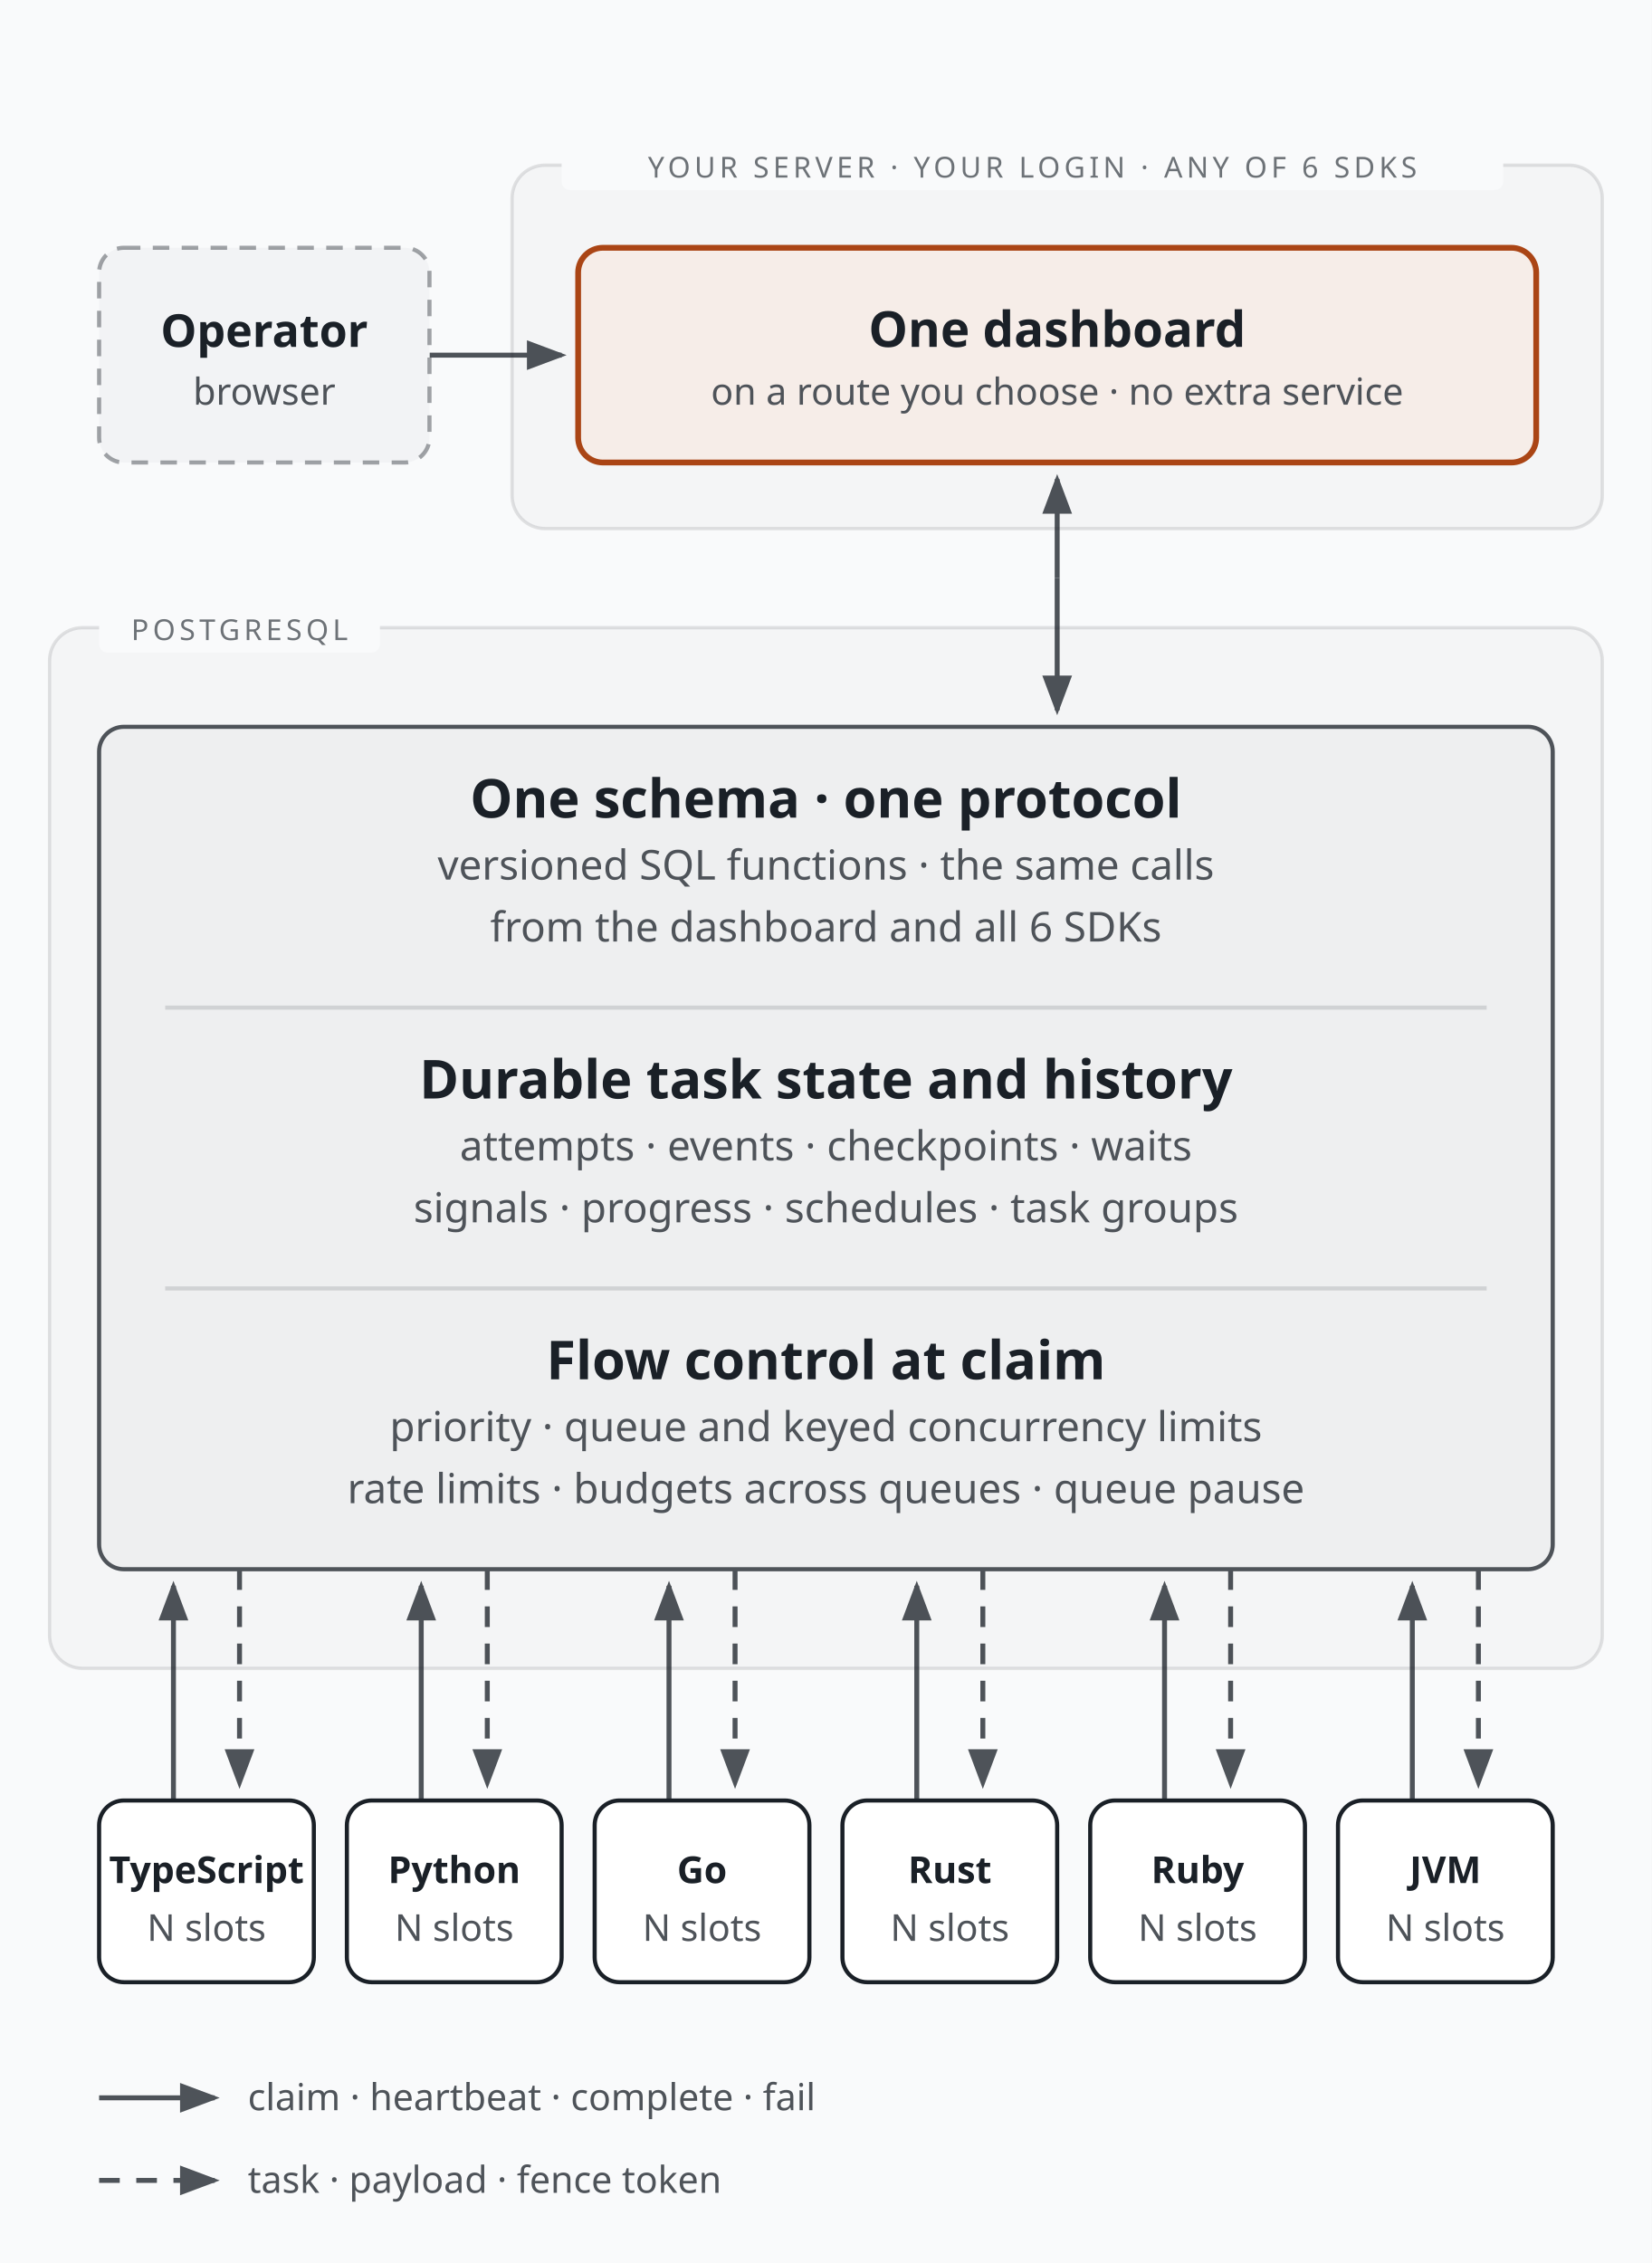
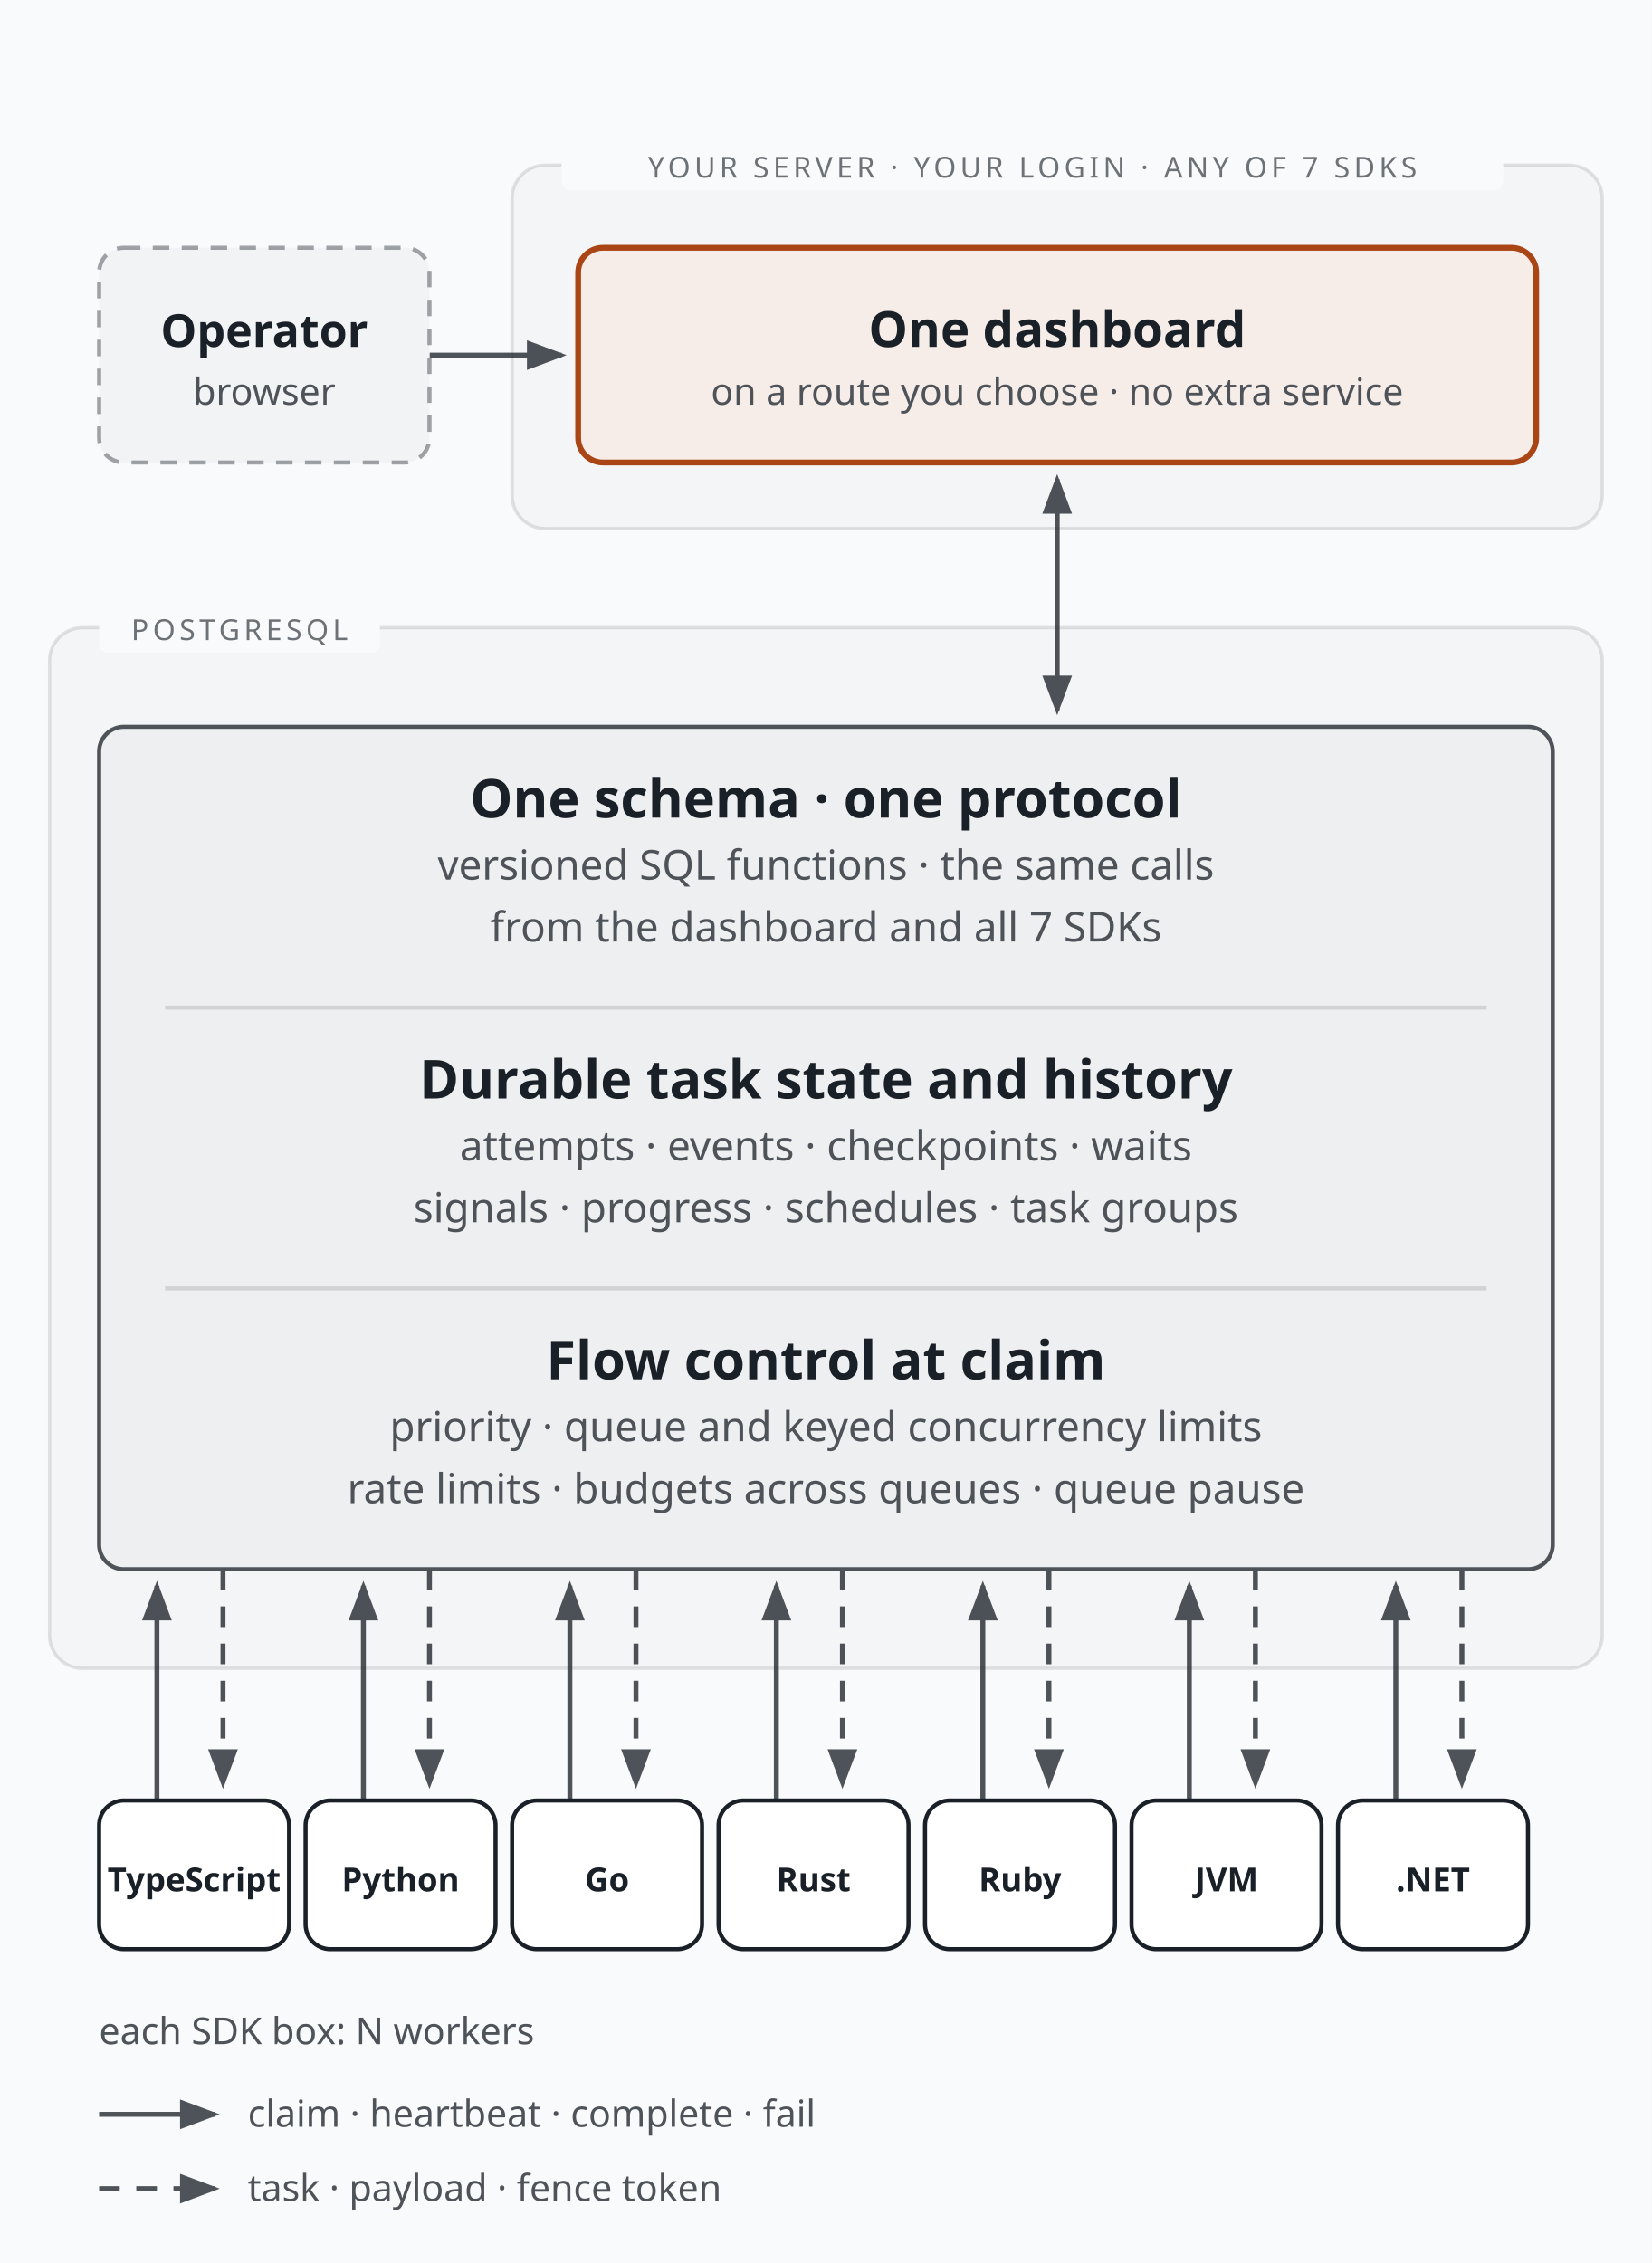
<svg xmlns="http://www.w3.org/2000/svg" viewBox="0 0 400 548" width="400" height="548" role="img" aria-labelledby="readme-overview-narrow-light-title readme-overview-narrow-light-desc">
  <defs>
    <marker id="arrow-light" markerWidth="8" markerHeight="6" refX="7" refY="3" orient="auto">
      <polygon points="0 0, 8 3, 0 6" fill="#4e5359" />
    </marker>
  </defs>
  <rect width="400" height="548" fill="#f9fafb" />
  <path d="M 104,86 H 136" fill="none" stroke="#4e5359" stroke-width="1.2" marker-end="url(#arrow-light)" />
  <path d="M 256,140 V 172" fill="none" stroke="#4e5359" stroke-width="1.2" marker-end="url(#arrow-light)" />
  <path d="M 256,140 V 116" fill="none" stroke="#4e5359" stroke-width="1.2" marker-end="url(#arrow-light)" />
-   <path d="M 42,436 V 384" fill="none" stroke="#4e5359" stroke-width="1.2" marker-end="url(#arrow-light)" />
-   <path d="M 58,380 V 432" fill="none" stroke="#4e5359" stroke-width="1.2" stroke-dasharray="5,4" marker-end="url(#arrow-light)" />
-   <path d="M 102,436 V 384" fill="none" stroke="#4e5359" stroke-width="1.2" marker-end="url(#arrow-light)" />
-   <path d="M 118,380 V 432" fill="none" stroke="#4e5359" stroke-width="1.2" stroke-dasharray="5,4" marker-end="url(#arrow-light)" />
-   <path d="M 162,436 V 384" fill="none" stroke="#4e5359" stroke-width="1.2" marker-end="url(#arrow-light)" />
-   <path d="M 178,380 V 432" fill="none" stroke="#4e5359" stroke-width="1.2" stroke-dasharray="5,4" marker-end="url(#arrow-light)" />
-   <path d="M 222,436 V 384" fill="none" stroke="#4e5359" stroke-width="1.2" marker-end="url(#arrow-light)" />
-   <path d="M 238,380 V 432" fill="none" stroke="#4e5359" stroke-width="1.2" stroke-dasharray="5,4" marker-end="url(#arrow-light)" />
-   <path d="M 282,436 V 384" fill="none" stroke="#4e5359" stroke-width="1.2" marker-end="url(#arrow-light)" />
-   <path d="M 298,380 V 432" fill="none" stroke="#4e5359" stroke-width="1.2" stroke-dasharray="5,4" marker-end="url(#arrow-light)" />
-   <path d="M 342,436 V 384" fill="none" stroke="#4e5359" stroke-width="1.2" marker-end="url(#arrow-light)" />
-   <path d="M 358,380 V 432" fill="none" stroke="#4e5359" stroke-width="1.2" stroke-dasharray="5,4" marker-end="url(#arrow-light)" />
+   <path d="M 38,436 V 384" fill="none" stroke="#4e5359" stroke-width="1.2" marker-end="url(#arrow-light)" />
+   <path d="M 54,380 V 432" fill="none" stroke="#4e5359" stroke-width="1.2" stroke-dasharray="5,4" marker-end="url(#arrow-light)" />
+   <path d="M 88,436 V 384" fill="none" stroke="#4e5359" stroke-width="1.2" marker-end="url(#arrow-light)" />
+   <path d="M 104,380 V 432" fill="none" stroke="#4e5359" stroke-width="1.2" stroke-dasharray="5,4" marker-end="url(#arrow-light)" />
+   <path d="M 138,436 V 384" fill="none" stroke="#4e5359" stroke-width="1.2" marker-end="url(#arrow-light)" />
+   <path d="M 154,380 V 432" fill="none" stroke="#4e5359" stroke-width="1.2" stroke-dasharray="5,4" marker-end="url(#arrow-light)" />
+   <path d="M 188,436 V 384" fill="none" stroke="#4e5359" stroke-width="1.2" marker-end="url(#arrow-light)" />
+   <path d="M 204,380 V 432" fill="none" stroke="#4e5359" stroke-width="1.2" stroke-dasharray="5,4" marker-end="url(#arrow-light)" />
+   <path d="M 238,436 V 384" fill="none" stroke="#4e5359" stroke-width="1.2" marker-end="url(#arrow-light)" />
+   <path d="M 254,380 V 432" fill="none" stroke="#4e5359" stroke-width="1.2" stroke-dasharray="5,4" marker-end="url(#arrow-light)" />
+   <path d="M 288,436 V 384" fill="none" stroke="#4e5359" stroke-width="1.2" marker-end="url(#arrow-light)" />
+   <path d="M 304,380 V 432" fill="none" stroke="#4e5359" stroke-width="1.2" stroke-dasharray="5,4" marker-end="url(#arrow-light)" />
+   <path d="M 338,436 V 384" fill="none" stroke="#4e5359" stroke-width="1.2" marker-end="url(#arrow-light)" />
+   <path d="M 354,380 V 432" fill="none" stroke="#4e5359" stroke-width="1.2" stroke-dasharray="5,4" marker-end="url(#arrow-light)" />
  <rect x="124" y="40" width="264" height="88" rx="8" fill="rgba(26,32,39,0.02)" stroke="rgba(26,32,39,0.12)" stroke-width="0.8" />
  <rect x="136" y="34" width="228" height="12" rx="2" fill="#f9fafb" />
-   <text x="250" y="43" fill="#6d7277" font-size="7" font-family="Geist Mono" text-anchor="middle" letter-spacing="0.14em">YOUR SERVER · YOUR LOGIN · ANY OF 6 SDKS</text>
+   <text x="250" y="43" fill="#6d7277" font-size="7" font-family="Geist Mono" text-anchor="middle" letter-spacing="0.14em">YOUR SERVER · YOUR LOGIN · ANY OF 7 SDKS</text>
  <rect x="12" y="152" width="376" height="252" rx="8" fill="rgba(26,32,39,0.02)" stroke="rgba(26,32,39,0.12)" stroke-width="0.8" />
  <rect x="24" y="146" width="68" height="12" rx="2" fill="#f9fafb" />
  <text x="58" y="155" fill="#6d7277" font-size="7" font-family="Geist Mono" text-anchor="middle" letter-spacing="0.14em">POSTGRESQL</text>
  <rect x="24" y="60" width="80" height="52" rx="6" fill="#f9fafb" />
  <rect x="24" y="60" width="80" height="52" rx="6" fill="rgba(26,32,39,0.03)" stroke="rgba(26,32,39,0.4)" stroke-width="1" stroke-dasharray="4,3" />
  <text x="64" y="84" fill="#1a2027" font-size="11" font-weight="600" font-family="Geist" text-anchor="middle">Operator</text>
  <text x="64" y="98" fill="#4e5359" font-size="9" font-family="Geist Mono" text-anchor="middle">browser</text>
  <rect x="140" y="60" width="232" height="52" rx="6" fill="#f9fafb" />
  <rect x="140" y="60" width="232" height="52" rx="6" fill="rgba(213,92,19,0.08)" stroke="#aa4515" stroke-width="1.4" />
  <text x="256" y="84" fill="#1a2027" font-size="12" font-weight="600" font-family="Geist" text-anchor="middle">One dashboard</text>
  <text x="256" y="98" fill="#4e5359" font-size="9" font-family="Geist Mono" text-anchor="middle">on a route you choose · no extra service</text>
  <rect x="24" y="176" width="352" height="204" rx="6" fill="#f9fafb" />
  <rect x="24" y="176" width="352" height="204" rx="6" fill="rgba(26,32,39,0.05)" stroke="#4e5359" stroke-width="1" />
  <line x1="40" y1="244" x2="360" y2="244" stroke="rgba(26,32,39,0.14)" />
  <line x1="40" y1="312" x2="360" y2="312" stroke="rgba(26,32,39,0.14)" />
  <text x="200" y="198" fill="#1a2027" font-size="13" font-family="Geist" font-weight="600" text-anchor="middle">One schema · one protocol</text>
  <text x="200" y="213" fill="#4e5359" font-size="10" font-family="Geist Mono" font-weight="400" text-anchor="middle">versioned SQL functions · the same calls</text>
-   <text x="200" y="228" fill="#4e5359" font-size="10" font-family="Geist Mono" font-weight="400" text-anchor="middle">from the dashboard and all 6 SDKs</text>
+   <text x="200" y="228" fill="#4e5359" font-size="10" font-family="Geist Mono" font-weight="400" text-anchor="middle">from the dashboard and all 7 SDKs</text>
  <text x="200" y="266" fill="#1a2027" font-size="13" font-family="Geist" font-weight="600" text-anchor="middle">Durable task state and history</text>
  <text x="200" y="281" fill="#4e5359" font-size="10" font-family="Geist Mono" font-weight="400" text-anchor="middle">attempts · events · checkpoints · waits</text>
  <text x="200" y="296" fill="#4e5359" font-size="10" font-family="Geist Mono" font-weight="400" text-anchor="middle">signals · progress · schedules · task groups</text>
  <text x="200" y="334" fill="#1a2027" font-size="13" font-family="Geist" font-weight="600" text-anchor="middle">Flow control at claim</text>
  <text x="200" y="349" fill="#4e5359" font-size="10" font-family="Geist Mono" font-weight="400" text-anchor="middle">priority · queue and keyed concurrency limits</text>
  <text x="200" y="364" fill="#4e5359" font-size="10" font-family="Geist Mono" font-weight="400" text-anchor="middle">rate limits · budgets across queues · queue pause</text>
-   <rect x="24" y="436" width="52" height="44" rx="6" fill="#f9fafb" />
-   <rect x="24" y="436" width="52" height="44" rx="6" fill="#ffffff" stroke="#1a2027" stroke-width="1" />
-   <text x="50" y="456" fill="#1a2027" font-size="9" font-weight="600" font-family="Geist" text-anchor="middle">TypeScript</text>
-   <text x="50" y="470" fill="#4e5359" font-size="9" font-family="Geist Mono" text-anchor="middle">N slots</text>
-   <rect x="84" y="436" width="52" height="44" rx="6" fill="#f9fafb" />
-   <rect x="84" y="436" width="52" height="44" rx="6" fill="#ffffff" stroke="#1a2027" stroke-width="1" />
-   <text x="110" y="456" fill="#1a2027" font-size="9" font-weight="600" font-family="Geist" text-anchor="middle">Python</text>
-   <text x="110" y="470" fill="#4e5359" font-size="9" font-family="Geist Mono" text-anchor="middle">N slots</text>
-   <rect x="144" y="436" width="52" height="44" rx="6" fill="#f9fafb" />
-   <rect x="144" y="436" width="52" height="44" rx="6" fill="#ffffff" stroke="#1a2027" stroke-width="1" />
-   <text x="170" y="456" fill="#1a2027" font-size="9" font-weight="600" font-family="Geist" text-anchor="middle">Go</text>
-   <text x="170" y="470" fill="#4e5359" font-size="9" font-family="Geist Mono" text-anchor="middle">N slots</text>
-   <rect x="204" y="436" width="52" height="44" rx="6" fill="#f9fafb" />
-   <rect x="204" y="436" width="52" height="44" rx="6" fill="#ffffff" stroke="#1a2027" stroke-width="1" />
-   <text x="230" y="456" fill="#1a2027" font-size="9" font-weight="600" font-family="Geist" text-anchor="middle">Rust</text>
-   <text x="230" y="470" fill="#4e5359" font-size="9" font-family="Geist Mono" text-anchor="middle">N slots</text>
-   <rect x="264" y="436" width="52" height="44" rx="6" fill="#f9fafb" />
-   <rect x="264" y="436" width="52" height="44" rx="6" fill="#ffffff" stroke="#1a2027" stroke-width="1" />
-   <text x="290" y="456" fill="#1a2027" font-size="9" font-weight="600" font-family="Geist" text-anchor="middle">Ruby</text>
-   <text x="290" y="470" fill="#4e5359" font-size="9" font-family="Geist Mono" text-anchor="middle">N slots</text>
-   <rect x="324" y="436" width="52" height="44" rx="6" fill="#f9fafb" />
-   <rect x="324" y="436" width="52" height="44" rx="6" fill="#ffffff" stroke="#1a2027" stroke-width="1" />
-   <text x="350" y="456" fill="#1a2027" font-size="9" font-weight="600" font-family="Geist" text-anchor="middle">JVM</text>
-   <text x="350" y="470" fill="#4e5359" font-size="9" font-family="Geist Mono" text-anchor="middle">N slots</text>
-   <path d="M 24,508 H 52" fill="none" stroke="#4e5359" stroke-width="1.2" marker-end="url(#arrow-light)" />
-   <text x="60" y="511" fill="#4e5359" font-size="9" font-family="Geist Mono">claim · heartbeat · complete · fail</text>
-   <path d="M 24,528 H 52" fill="none" stroke="#4e5359" stroke-width="1.2" stroke-dasharray="5,4" marker-end="url(#arrow-light)" />
-   <text x="60" y="531" fill="#4e5359" font-size="9" font-family="Geist Mono">task · payload · fence token</text>
+   <rect x="24" y="436" width="46" height="36" rx="6" fill="#f9fafb" />
+   <rect x="24" y="436" width="46" height="36" rx="6" fill="#ffffff" stroke="#1a2027" stroke-width="1" />
+   <text x="47" y="458" fill="#1a2027" font-size="8" font-weight="600" font-family="Geist" text-anchor="middle">TypeScript</text>
+   <rect x="74" y="436" width="46" height="36" rx="6" fill="#f9fafb" />
+   <rect x="74" y="436" width="46" height="36" rx="6" fill="#ffffff" stroke="#1a2027" stroke-width="1" />
+   <text x="97" y="458" fill="#1a2027" font-size="8" font-weight="600" font-family="Geist" text-anchor="middle">Python</text>
+   <rect x="124" y="436" width="46" height="36" rx="6" fill="#f9fafb" />
+   <rect x="124" y="436" width="46" height="36" rx="6" fill="#ffffff" stroke="#1a2027" stroke-width="1" />
+   <text x="147" y="458" fill="#1a2027" font-size="8" font-weight="600" font-family="Geist" text-anchor="middle">Go</text>
+   <rect x="174" y="436" width="46" height="36" rx="6" fill="#f9fafb" />
+   <rect x="174" y="436" width="46" height="36" rx="6" fill="#ffffff" stroke="#1a2027" stroke-width="1" />
+   <text x="197" y="458" fill="#1a2027" font-size="8" font-weight="600" font-family="Geist" text-anchor="middle">Rust</text>
+   <rect x="224" y="436" width="46" height="36" rx="6" fill="#f9fafb" />
+   <rect x="224" y="436" width="46" height="36" rx="6" fill="#ffffff" stroke="#1a2027" stroke-width="1" />
+   <text x="247" y="458" fill="#1a2027" font-size="8" font-weight="600" font-family="Geist" text-anchor="middle">Ruby</text>
+   <rect x="274" y="436" width="46" height="36" rx="6" fill="#f9fafb" />
+   <rect x="274" y="436" width="46" height="36" rx="6" fill="#ffffff" stroke="#1a2027" stroke-width="1" />
+   <text x="297" y="458" fill="#1a2027" font-size="8" font-weight="600" font-family="Geist" text-anchor="middle">JVM</text>
+   <rect x="324" y="436" width="46" height="36" rx="6" fill="#f9fafb" />
+   <rect x="324" y="436" width="46" height="36" rx="6" fill="#ffffff" stroke="#1a2027" stroke-width="1" />
+   <text x="347" y="458" fill="#1a2027" font-size="8" font-weight="600" font-family="Geist" text-anchor="middle">.NET</text>
+   <text x="24" y="495" fill="#4e5359" font-size="9" font-family="Geist Mono">each SDK box: N workers</text>
+   <path d="M 24,512 H 52" fill="none" stroke="#4e5359" stroke-width="1.2" marker-end="url(#arrow-light)" />
+   <text x="60" y="515" fill="#4e5359" font-size="9" font-family="Geist Mono">claim · heartbeat · complete · fail</text>
+   <path d="M 24,530 H 52" fill="none" stroke="#4e5359" stroke-width="1.2" stroke-dasharray="5,4" marker-end="url(#arrow-light)" />
+   <text x="60" y="533" fill="#4e5359" font-size="9" font-family="Geist Mono">task · payload · fence token</text>
</svg>
